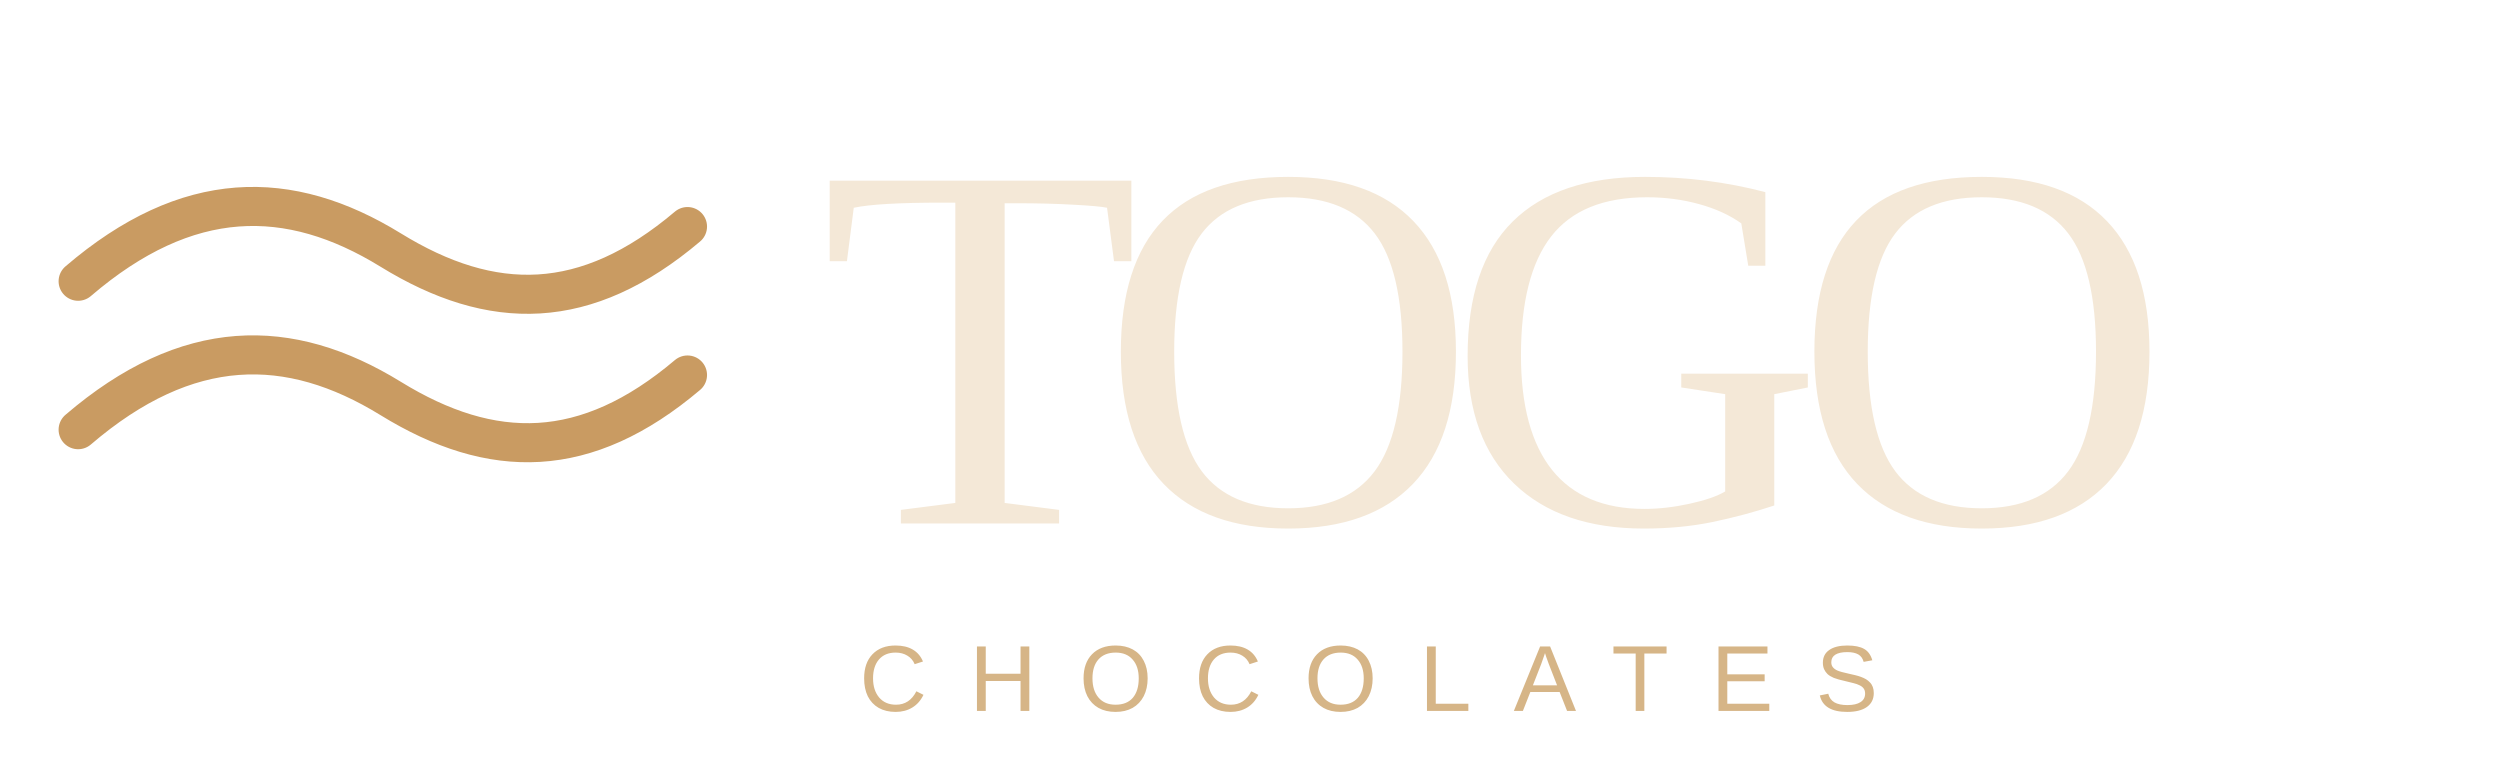
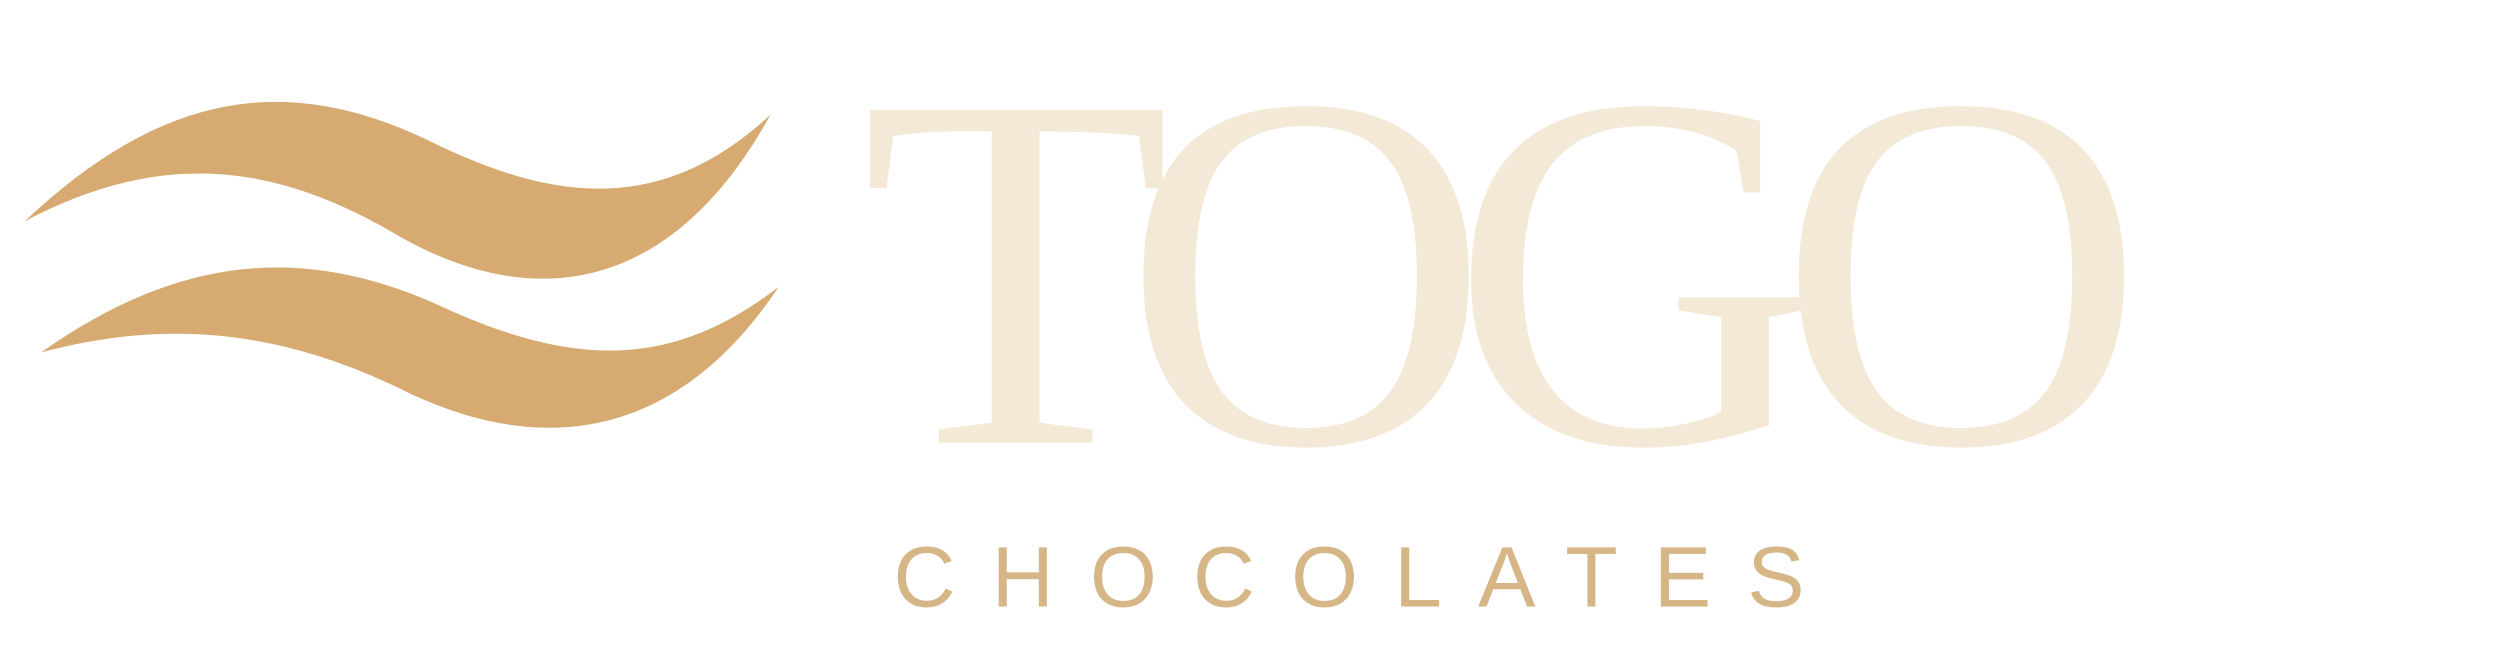
- <svg xmlns="http://www.w3.org/2000/svg" viewBox="0 0 320 100" role="img" aria-labelledby="title">
-   <path d="M10 36c14-12 27-12 40-4 13 8 25 8 38-3M10 55c14-12 27-12 40-4 13 8 25 8 38-3" fill="none" stroke="#c99b62" stroke-width="5" stroke-linecap="round" />
-   <text x="105" y="67" fill="#f4e8d7" font-family="Georgia, 'Times New Roman', serif" font-size="67" letter-spacing="-4">TOGO</text>
-   <text x="110" y="91" fill="#d6b587" font-family="Arial, Helvetica, sans-serif" font-size="12" letter-spacing="5.4">CHOCOLATES</text>
+ <svg xmlns="http://www.w3.org/2000/svg" viewBox="0 0 305 80" role="img" aria-labelledby="title">
+   <g fill="#d6aa70" aria-hidden="true">
+     <path d="M3 27c17-16 32-18 49-10 16 8 29 9 42-3-11 20-27 25-45 15C34 20 20 18 3 27Z" />
+     <path d="M5 43c17-12 32-13 48-6 17 8 29 8 42-2-12 18-28 21-45 13-16-8-30-9-45-5Z" />
+   </g>
+   <text x="105" y="54" fill="#f4e8d7" font-family="Baskerville, 'Times New Roman', serif" font-size="62" letter-spacing="-4.8">TOGO</text>
+   <text x="109" y="74" fill="#d6b587" font-family="'Avenir Next', Arial, sans-serif" font-size="10.5" letter-spacing="4.4">CHOCOLATES</text>
</svg>
